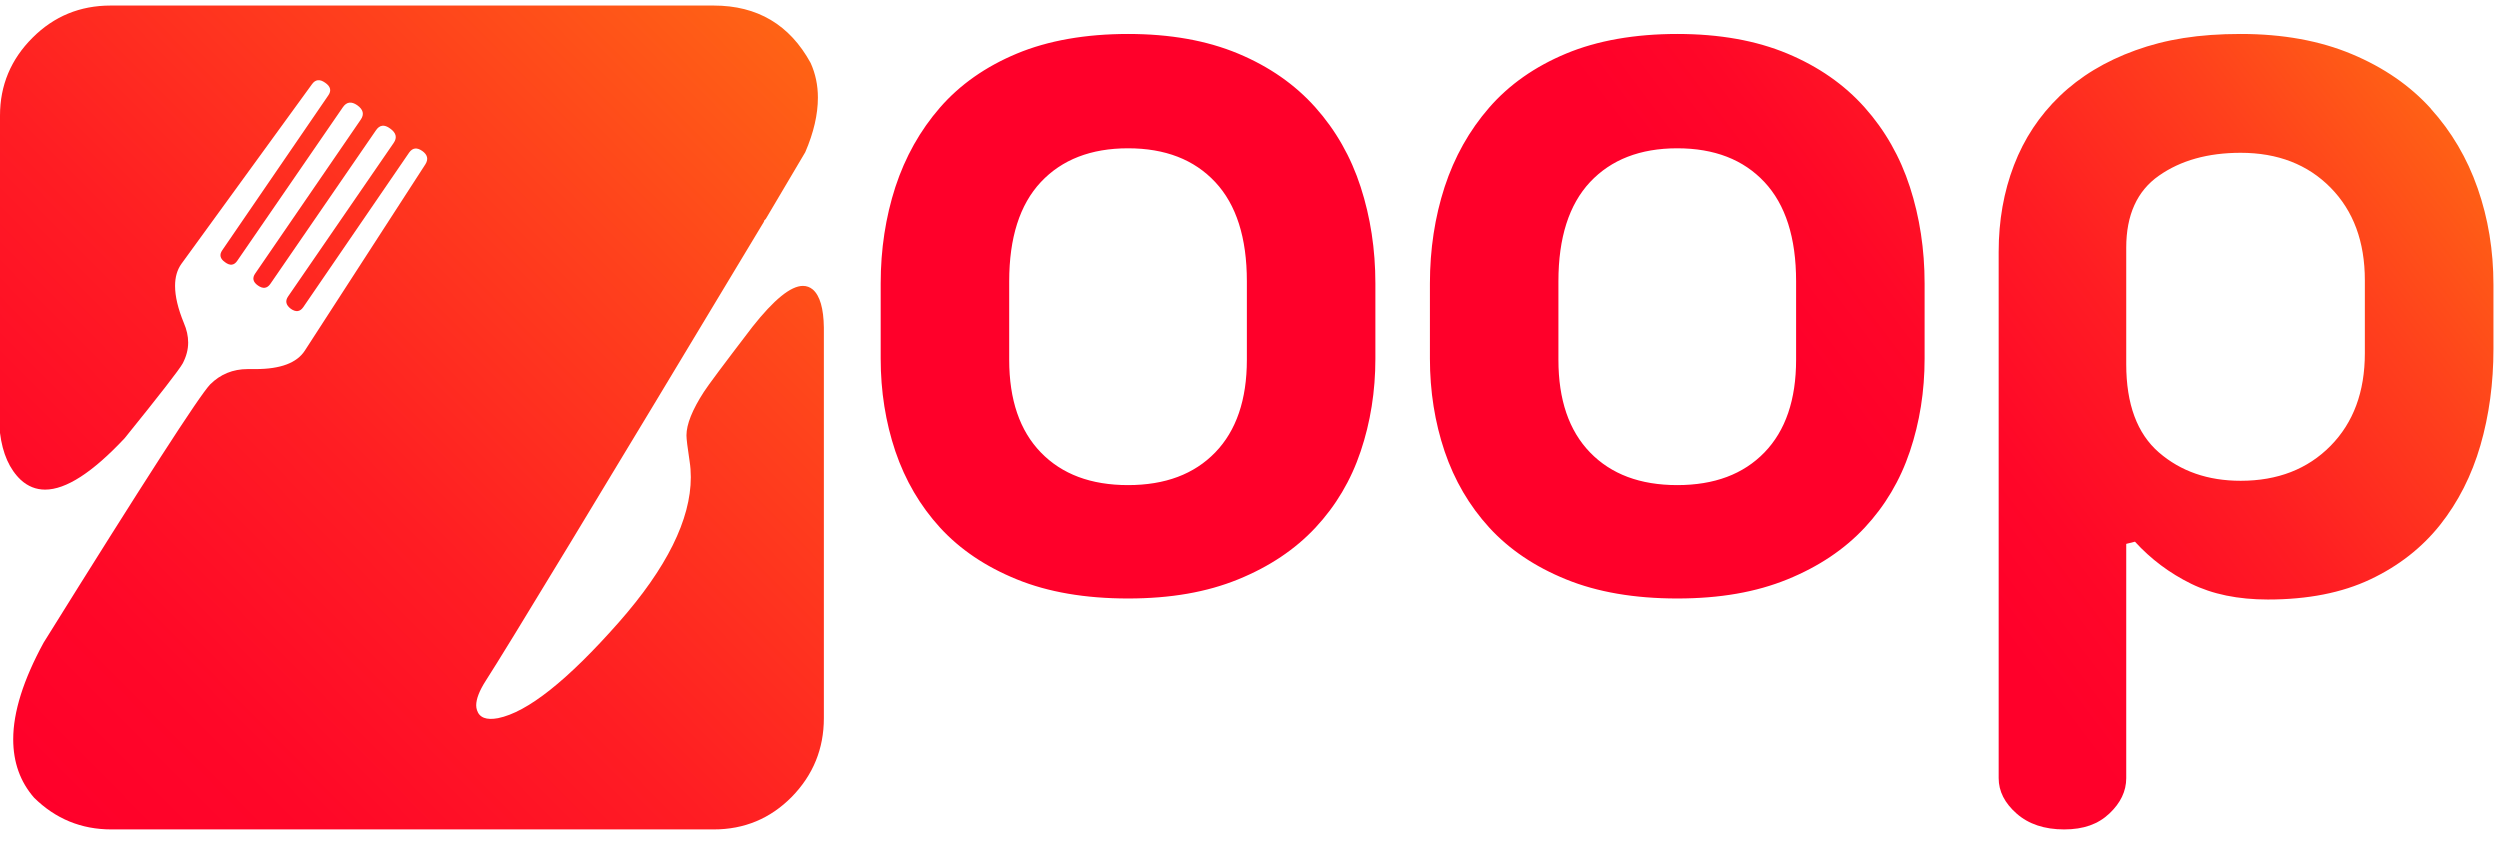
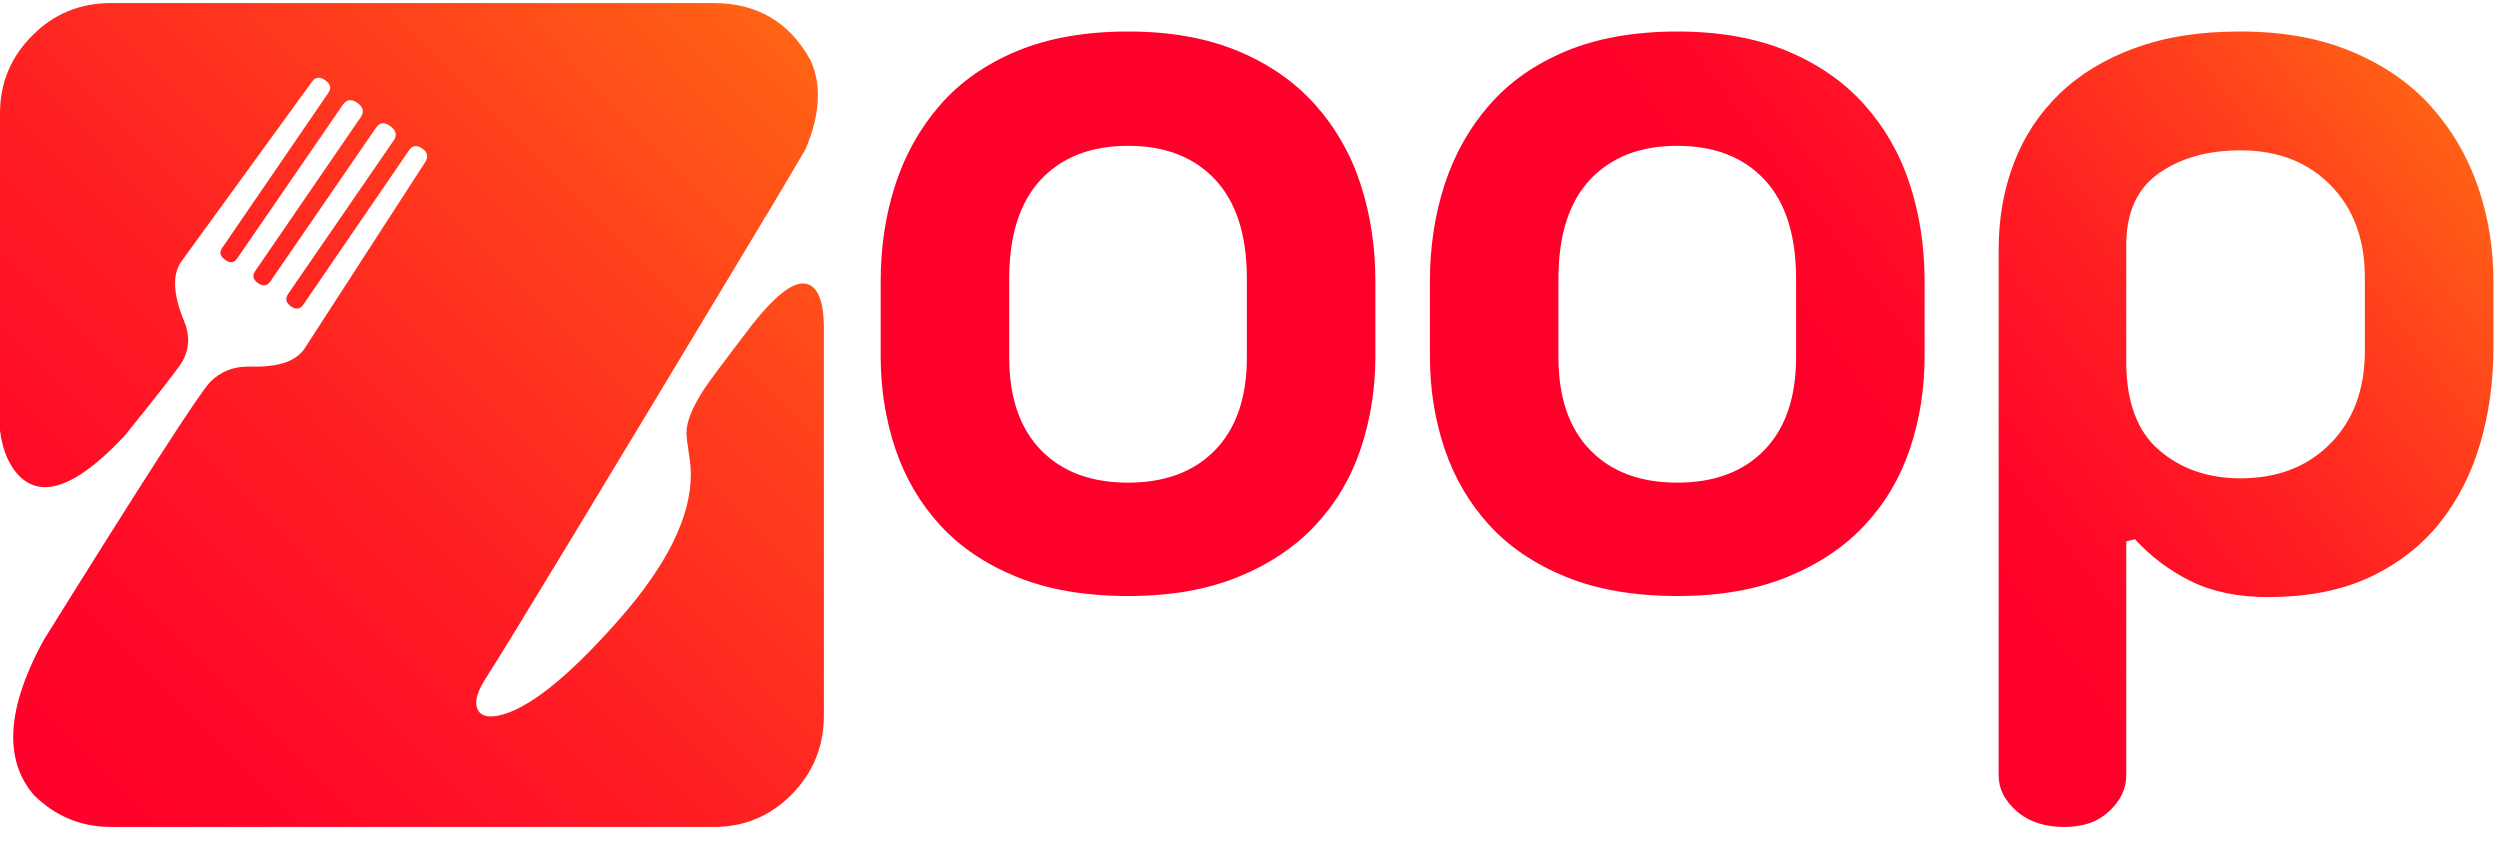
- <svg xmlns="http://www.w3.org/2000/svg" width="150" height="51" viewBox="0 0 150 51" fill="none">
-   <path fill-rule="evenodd" clip-rule="evenodd" d="M78.929 6.45C77.705 5.076 76.16 3.998 74.288 3.215C72.411 2.432 70.212 2.038 67.682 2.038C65.151 2.038 62.885 2.432 61.013 3.215C59.136 3.998 57.601 5.076 56.403 6.45C55.206 7.825 54.314 9.417 53.722 11.221C53.136 13.031 52.841 14.96 52.841 17.008V21.52C52.841 23.48 53.136 25.336 53.722 27.078C54.314 28.821 55.206 30.345 56.403 31.657C57.601 32.964 59.136 34.001 61.013 34.763C62.885 35.526 65.11 35.909 67.682 35.909C70.254 35.909 72.411 35.526 74.288 34.763C76.16 34.001 77.71 32.964 78.929 31.657C80.148 30.35 81.055 28.826 81.641 27.078C82.227 25.336 82.523 23.48 82.523 21.52V17.008C82.523 14.96 82.227 13.031 81.641 11.221C81.055 9.411 80.148 7.819 78.929 6.45ZM74.812 21.587C74.812 23.983 74.179 25.839 72.914 27.146C71.649 28.453 69.906 29.106 67.682 29.106C65.457 29.106 63.715 28.453 62.45 27.146C61.184 25.839 60.552 23.988 60.552 21.587V16.878C60.552 14.265 61.184 12.279 62.45 10.925C63.715 9.577 65.457 8.898 67.682 8.898C69.906 8.898 71.649 9.572 72.914 10.925C74.179 12.279 74.812 14.26 74.812 16.878V21.587ZM111.883 6.45C110.659 5.076 109.114 3.998 107.242 3.215C105.365 2.432 103.166 2.038 100.636 2.038C98.105 2.038 95.839 2.432 93.967 3.215C92.09 3.998 90.555 5.076 89.357 6.45C88.159 7.825 87.267 9.417 86.676 11.221C86.09 13.031 85.795 14.96 85.795 17.008V21.52C85.795 23.48 86.09 25.336 86.676 27.078C87.267 28.821 88.159 30.345 89.357 31.657C90.555 32.964 92.09 34.001 93.967 34.763C95.839 35.526 98.064 35.909 100.636 35.909C103.208 35.909 105.365 35.526 107.242 34.763C109.114 34.001 110.664 32.964 111.883 31.657C113.102 30.35 114.009 28.826 114.595 27.078C115.181 25.336 115.476 23.48 115.476 21.52V17.008C115.476 14.96 115.181 13.031 114.595 11.221C114.009 9.411 113.102 7.819 111.883 6.45ZM107.766 21.587C107.766 23.983 107.133 25.839 105.868 27.146C104.602 28.453 102.86 29.106 100.636 29.106C98.411 29.106 96.669 28.453 95.403 27.146C94.138 25.839 93.505 23.988 93.505 21.587V16.878C93.505 14.265 94.138 12.279 95.403 10.925C96.669 9.577 98.411 8.898 100.636 8.898C102.86 8.898 104.602 9.572 105.868 10.925C107.133 12.279 107.766 14.26 107.766 16.878V21.587ZM141.108 3.246C143.027 4.05 144.603 5.139 145.848 6.513V6.523C147.087 7.892 148.026 9.484 148.658 11.294C149.291 13.103 149.607 15.032 149.607 17.081V20.939C149.607 22.987 149.348 24.916 148.824 26.726C148.301 28.53 147.492 30.122 146.403 31.496C145.314 32.865 143.919 33.959 142.218 34.763C140.517 35.567 138.469 35.971 136.073 35.971C134.284 35.971 132.749 35.655 131.463 35.023C130.177 34.39 129.057 33.55 128.098 32.502L127.574 32.632V46.69C127.574 47.473 127.232 48.183 126.558 48.816C125.884 49.449 125.023 49.765 123.846 49.765C122.669 49.765 121.72 49.449 120.999 48.816C120.278 48.183 119.92 47.473 119.92 46.69V15.11C119.92 13.238 120.226 11.506 120.838 9.914C121.45 8.322 122.363 6.938 123.587 5.761C124.805 4.589 126.319 3.671 128.129 3.018C129.939 2.364 131.915 2.038 134.44 2.038C136.965 2.038 139.19 2.442 141.108 3.246ZM139.833 26.752C141.207 25.357 141.891 23.506 141.891 21.193V16.816C141.891 14.504 141.207 12.652 139.833 11.257C138.464 9.868 136.664 9.168 134.44 9.168C132.475 9.168 130.841 9.624 129.534 10.542C128.228 11.454 127.574 12.896 127.574 14.856V21.851C127.574 24.247 128.228 26.015 129.534 27.146C130.846 28.281 132.48 28.847 134.44 28.847C136.659 28.847 138.459 28.147 139.833 26.752Z" fill="url(#paint0_linear_807_24629)" />
-   <path d="M48.768 17.37C48.594 17.226 48.397 17.154 48.176 17.154C47.448 17.154 46.439 17.974 45.144 19.613C43.423 21.862 42.452 23.165 42.23 23.518C41.535 24.594 41.188 25.462 41.188 26.121C41.188 26.331 41.25 26.853 41.378 27.688C41.426 27.994 41.449 28.307 41.449 28.628C41.449 31.167 40.005 34.075 37.117 37.353C34.055 40.824 31.642 42.737 29.881 43.09C29.182 43.221 28.762 43.059 28.619 42.61C28.587 42.514 28.572 42.417 28.572 42.321C28.572 41.935 28.762 41.445 29.142 40.85C30.379 38.938 35.951 29.746 45.853 13.275H45.83C45.846 13.259 45.861 13.235 45.878 13.204C45.909 13.172 45.932 13.147 45.949 13.132C46.833 11.638 47.623 10.304 48.316 9.131C48.822 7.958 49.074 6.865 49.074 5.853C49.074 5.114 48.929 4.424 48.639 3.78C47.383 1.483 45.444 0.333 42.821 0.333H6.638C4.803 0.333 3.242 0.975 1.955 2.261C0.651 3.561 0 5.12 0 6.937V25.978C0.154 27.216 0.571 28.156 1.252 28.798C1.678 29.184 2.163 29.377 2.708 29.377C3.96 29.377 5.551 28.349 7.481 26.291C9.597 23.672 10.756 22.178 10.961 21.807C11.18 21.39 11.29 20.972 11.29 20.554C11.29 20.168 11.203 19.776 11.029 19.373C10.68 18.521 10.504 17.782 10.504 17.155C10.504 16.625 10.631 16.184 10.886 15.829L18.717 5.055C18.923 4.766 19.184 4.734 19.503 4.959C19.836 5.183 19.9 5.441 19.694 5.73L13.338 15.011C13.147 15.284 13.203 15.525 13.504 15.734C13.805 15.959 14.052 15.927 14.242 15.638L20.574 6.431C20.796 6.11 21.082 6.07 21.431 6.311C21.796 6.569 21.867 6.857 21.645 7.178L15.313 16.41C15.122 16.683 15.178 16.924 15.479 17.133C15.78 17.343 16.027 17.31 16.218 17.037L22.549 7.83C22.771 7.492 23.057 7.452 23.406 7.71C23.771 7.967 23.842 8.257 23.62 8.577L17.288 17.784C17.098 18.057 17.153 18.306 17.454 18.531C17.756 18.74 18.002 18.707 18.193 18.434L24.549 9.154C24.755 8.865 25.016 8.833 25.335 9.058C25.652 9.282 25.715 9.548 25.526 9.853L18.29 21.037C17.813 21.775 16.829 22.145 15.338 22.145H14.862C13.979 22.145 13.229 22.451 12.613 23.061C11.963 23.737 8.631 28.903 2.617 38.559C1.4 40.793 0.793 42.724 0.793 44.355C0.793 45.736 1.211 46.906 2.047 47.864C3.333 49.131 4.877 49.765 6.678 49.765H42.825C44.657 49.765 46.217 49.116 47.503 47.816C48.789 46.5 49.432 44.924 49.432 43.088V19.66C49.416 18.503 49.195 17.74 48.768 17.37Z" fill="url(#paint1_linear_807_24629)" />
+ <svg xmlns="http://www.w3.org/2000/svg" width="88" height="30" viewBox="0 0 88 30" fill="none">
+   <path fill-rule="evenodd" clip-rule="evenodd" d="M46.305 3.698C45.587 2.891 44.681 2.259 43.582 1.799C42.481 1.34 41.191 1.109 39.707 1.109C38.222 1.109 36.893 1.34 35.794 1.799C34.693 2.259 33.793 2.891 33.09 3.698C32.387 4.504 31.864 5.438 31.517 6.496C31.173 7.558 31 8.69 31 9.891V12.538C31 13.688 31.173 14.777 31.517 15.799C31.864 16.821 32.387 17.716 33.09 18.485C33.793 19.252 34.693 19.86 35.794 20.308C36.893 20.755 38.198 20.98 39.707 20.98C41.216 20.98 42.481 20.755 43.582 20.308C44.681 19.86 45.59 19.252 46.305 18.485C47.02 17.719 47.552 16.824 47.896 15.799C48.24 14.777 48.413 13.688 48.413 12.538V9.891C48.413 8.69 48.24 7.558 47.896 6.496C47.552 5.435 47.02 4.501 46.305 3.698ZM43.89 12.578C43.89 13.983 43.519 15.072 42.776 15.839C42.034 16.605 41.012 16.989 39.707 16.989C38.402 16.989 37.379 16.605 36.637 15.839C35.895 15.072 35.524 13.986 35.524 12.578V9.815C35.524 8.282 35.895 7.117 36.637 6.323C37.379 5.532 38.402 5.133 39.707 5.133C41.012 5.133 42.034 5.529 42.776 6.323C43.519 7.117 43.89 8.279 43.89 9.815V12.578ZM65.638 3.698C64.92 2.891 64.013 2.259 62.915 1.799C61.814 1.34 60.524 1.109 59.039 1.109C57.555 1.109 56.225 1.34 55.127 1.799C54.026 2.259 53.126 2.891 52.423 3.698C51.72 4.504 51.197 5.438 50.85 6.496C50.506 7.558 50.333 8.69 50.333 9.891V12.538C50.333 13.688 50.506 14.777 50.85 15.799C51.197 16.821 51.72 17.716 52.423 18.485C53.126 19.252 54.026 19.86 55.127 20.308C56.225 20.755 57.531 20.98 59.039 20.98C60.548 20.98 61.814 20.755 62.915 20.308C64.013 19.86 64.923 19.252 65.638 18.485C66.353 17.719 66.885 16.824 67.229 15.799C67.573 14.777 67.746 13.688 67.746 12.538V9.891C67.746 8.69 67.573 7.558 67.229 6.496C66.885 5.435 66.353 4.501 65.638 3.698ZM63.222 12.578C63.222 13.983 62.851 15.072 62.109 15.839C61.367 16.605 60.345 16.989 59.039 16.989C57.734 16.989 56.712 16.605 55.97 15.839C55.228 15.072 54.857 13.986 54.857 12.578V9.815C54.857 8.282 55.228 7.117 55.97 6.323C56.712 5.532 57.734 5.133 59.039 5.133C60.345 5.133 61.367 5.529 62.109 6.323C62.851 7.117 63.222 8.279 63.222 9.815V12.578ZM82.784 1.817C83.909 2.289 84.834 2.928 85.564 3.734V3.74C86.291 4.543 86.842 5.477 87.213 6.539C87.584 7.601 87.77 8.732 87.77 9.934V12.197C87.77 13.399 87.618 14.531 87.31 15.592C87.003 16.651 86.528 17.585 85.89 18.391C85.251 19.194 84.432 19.836 83.435 20.308C82.437 20.779 81.235 21.017 79.83 21.017C78.78 21.017 77.88 20.831 77.125 20.46C76.371 20.089 75.714 19.596 75.151 18.981L74.844 19.057V27.305C74.844 27.764 74.643 28.181 74.247 28.552C73.852 28.923 73.347 29.109 72.656 29.109C71.966 29.109 71.409 28.923 70.986 28.552C70.563 28.181 70.353 27.764 70.353 27.305V8.778C70.353 7.68 70.533 6.664 70.892 5.73C71.251 4.796 71.786 3.983 72.504 3.293C73.219 2.605 74.107 2.067 75.169 1.684C76.231 1.3 77.39 1.109 78.871 1.109C80.353 1.109 81.658 1.346 82.784 1.817ZM82.035 15.608C82.841 14.789 83.243 13.703 83.243 12.346V9.779C83.243 8.422 82.841 7.336 82.035 6.518C81.232 5.702 80.177 5.292 78.871 5.292C77.718 5.292 76.76 5.559 75.993 6.098C75.227 6.633 74.844 7.479 74.844 8.629V12.733C74.844 14.138 75.227 15.176 75.993 15.839C76.763 16.505 77.721 16.837 78.871 16.837C80.173 16.837 81.229 16.426 82.035 15.608Z" fill="url(#paint0_linear_5514_16365)" />
+   <path d="M28.611 10.104C28.509 10.019 28.393 9.977 28.263 9.977C27.836 9.977 27.244 10.458 26.484 11.419C25.475 12.739 24.905 13.503 24.775 13.71C24.367 14.342 24.163 14.851 24.163 15.238C24.163 15.361 24.2 15.667 24.275 16.157C24.303 16.337 24.317 16.52 24.317 16.709C24.317 18.198 23.47 19.904 21.775 21.827C19.979 23.863 18.564 24.985 17.53 25.192C17.12 25.269 16.874 25.175 16.79 24.911C16.771 24.855 16.762 24.798 16.762 24.741C16.762 24.515 16.874 24.228 17.097 23.879C17.823 22.757 21.091 17.364 26.901 7.701H26.887C26.896 7.692 26.905 7.678 26.915 7.659C26.933 7.641 26.947 7.626 26.956 7.617C27.475 6.741 27.939 5.958 28.346 5.27C28.642 4.582 28.79 3.941 28.79 3.347C28.79 2.914 28.705 2.509 28.535 2.131C27.798 0.783 26.661 0.109 25.122 0.109H3.894C2.818 0.109 1.902 0.485 1.147 1.24C0.382 2.002 0 2.917 0 3.983V15.154C0.09 15.88 0.335 16.431 0.734 16.808C0.985 17.035 1.269 17.148 1.589 17.148C2.323 17.148 3.257 16.544 4.389 15.337C5.63 13.801 6.31 12.924 6.43 12.707C6.559 12.462 6.624 12.217 6.624 11.972C6.624 11.745 6.572 11.515 6.47 11.279C6.266 10.779 6.163 10.346 6.163 9.978C6.163 9.666 6.237 9.408 6.386 9.2L10.981 2.879C11.101 2.709 11.255 2.691 11.442 2.822C11.637 2.954 11.675 3.105 11.554 3.275L7.825 8.72C7.713 8.88 7.746 9.021 7.922 9.144C8.099 9.276 8.244 9.257 8.355 9.087L12.07 3.686C12.2 3.498 12.368 3.474 12.573 3.616C12.787 3.767 12.829 3.936 12.698 4.124L8.984 9.54C8.872 9.7 8.905 9.842 9.081 9.965C9.258 10.088 9.402 10.068 9.514 9.908L13.229 4.507C13.359 4.309 13.527 4.285 13.732 4.436C13.946 4.588 13.987 4.757 13.857 4.945L10.142 10.347C10.031 10.507 10.063 10.653 10.24 10.785C10.417 10.908 10.561 10.888 10.673 10.728L14.402 5.284C14.523 5.114 14.676 5.095 14.863 5.227C15.049 5.359 15.086 5.515 14.975 5.694L10.73 12.255C10.45 12.688 9.873 12.905 8.998 12.905H8.719C8.201 12.905 7.761 13.084 7.4 13.443C7.018 13.839 5.064 16.869 1.535 22.535C0.822 23.845 0.465 24.978 0.465 25.935C0.465 26.745 0.71 27.432 1.201 27.994C1.956 28.737 2.861 29.109 3.918 29.109H25.124C26.199 29.109 27.114 28.728 27.868 27.965C28.623 27.193 29 26.269 29 25.192V11.447C28.99 10.769 28.861 10.321 28.611 10.104Z" fill="url(#paint1_linear_5514_16365)" />
  <defs>
-     <linearGradient id="paint0_linear_807_24629" x1="147.277" y1="7.156" x2="114.995" y2="31.46" gradientUnits="userSpaceOnUse">
+     <linearGradient id="paint0_linear_5514_16365" x1="86.403" y1="4.111" x2="67.464" y2="18.37" gradientUnits="userSpaceOnUse">
      <stop stop-color="#FF6315" />
      <stop offset="0.26" stop-color="#FF411C" />
      <stop offset="0.57" stop-color="#FF1D23" />
      <stop offset="0.83" stop-color="#FF0728" />
      <stop offset="1" stop-color="#FF002A" />
    </linearGradient>
-     <linearGradient id="paint1_linear_807_24629" x1="47.403" y1="2.096" x2="1.576" y2="47.389" gradientUnits="userSpaceOnUse">
+     <linearGradient id="paint1_linear_5514_16365" x1="27.81" y1="1.143" x2="0.925" y2="27.715" gradientUnits="userSpaceOnUse">
      <stop stop-color="#FF6315" />
      <stop offset="0.26" stop-color="#FF411C" />
      <stop offset="0.57" stop-color="#FF1D23" />
      <stop offset="0.83" stop-color="#FF0728" />
      <stop offset="1" stop-color="#FF002A" />
    </linearGradient>
  </defs>
</svg>
